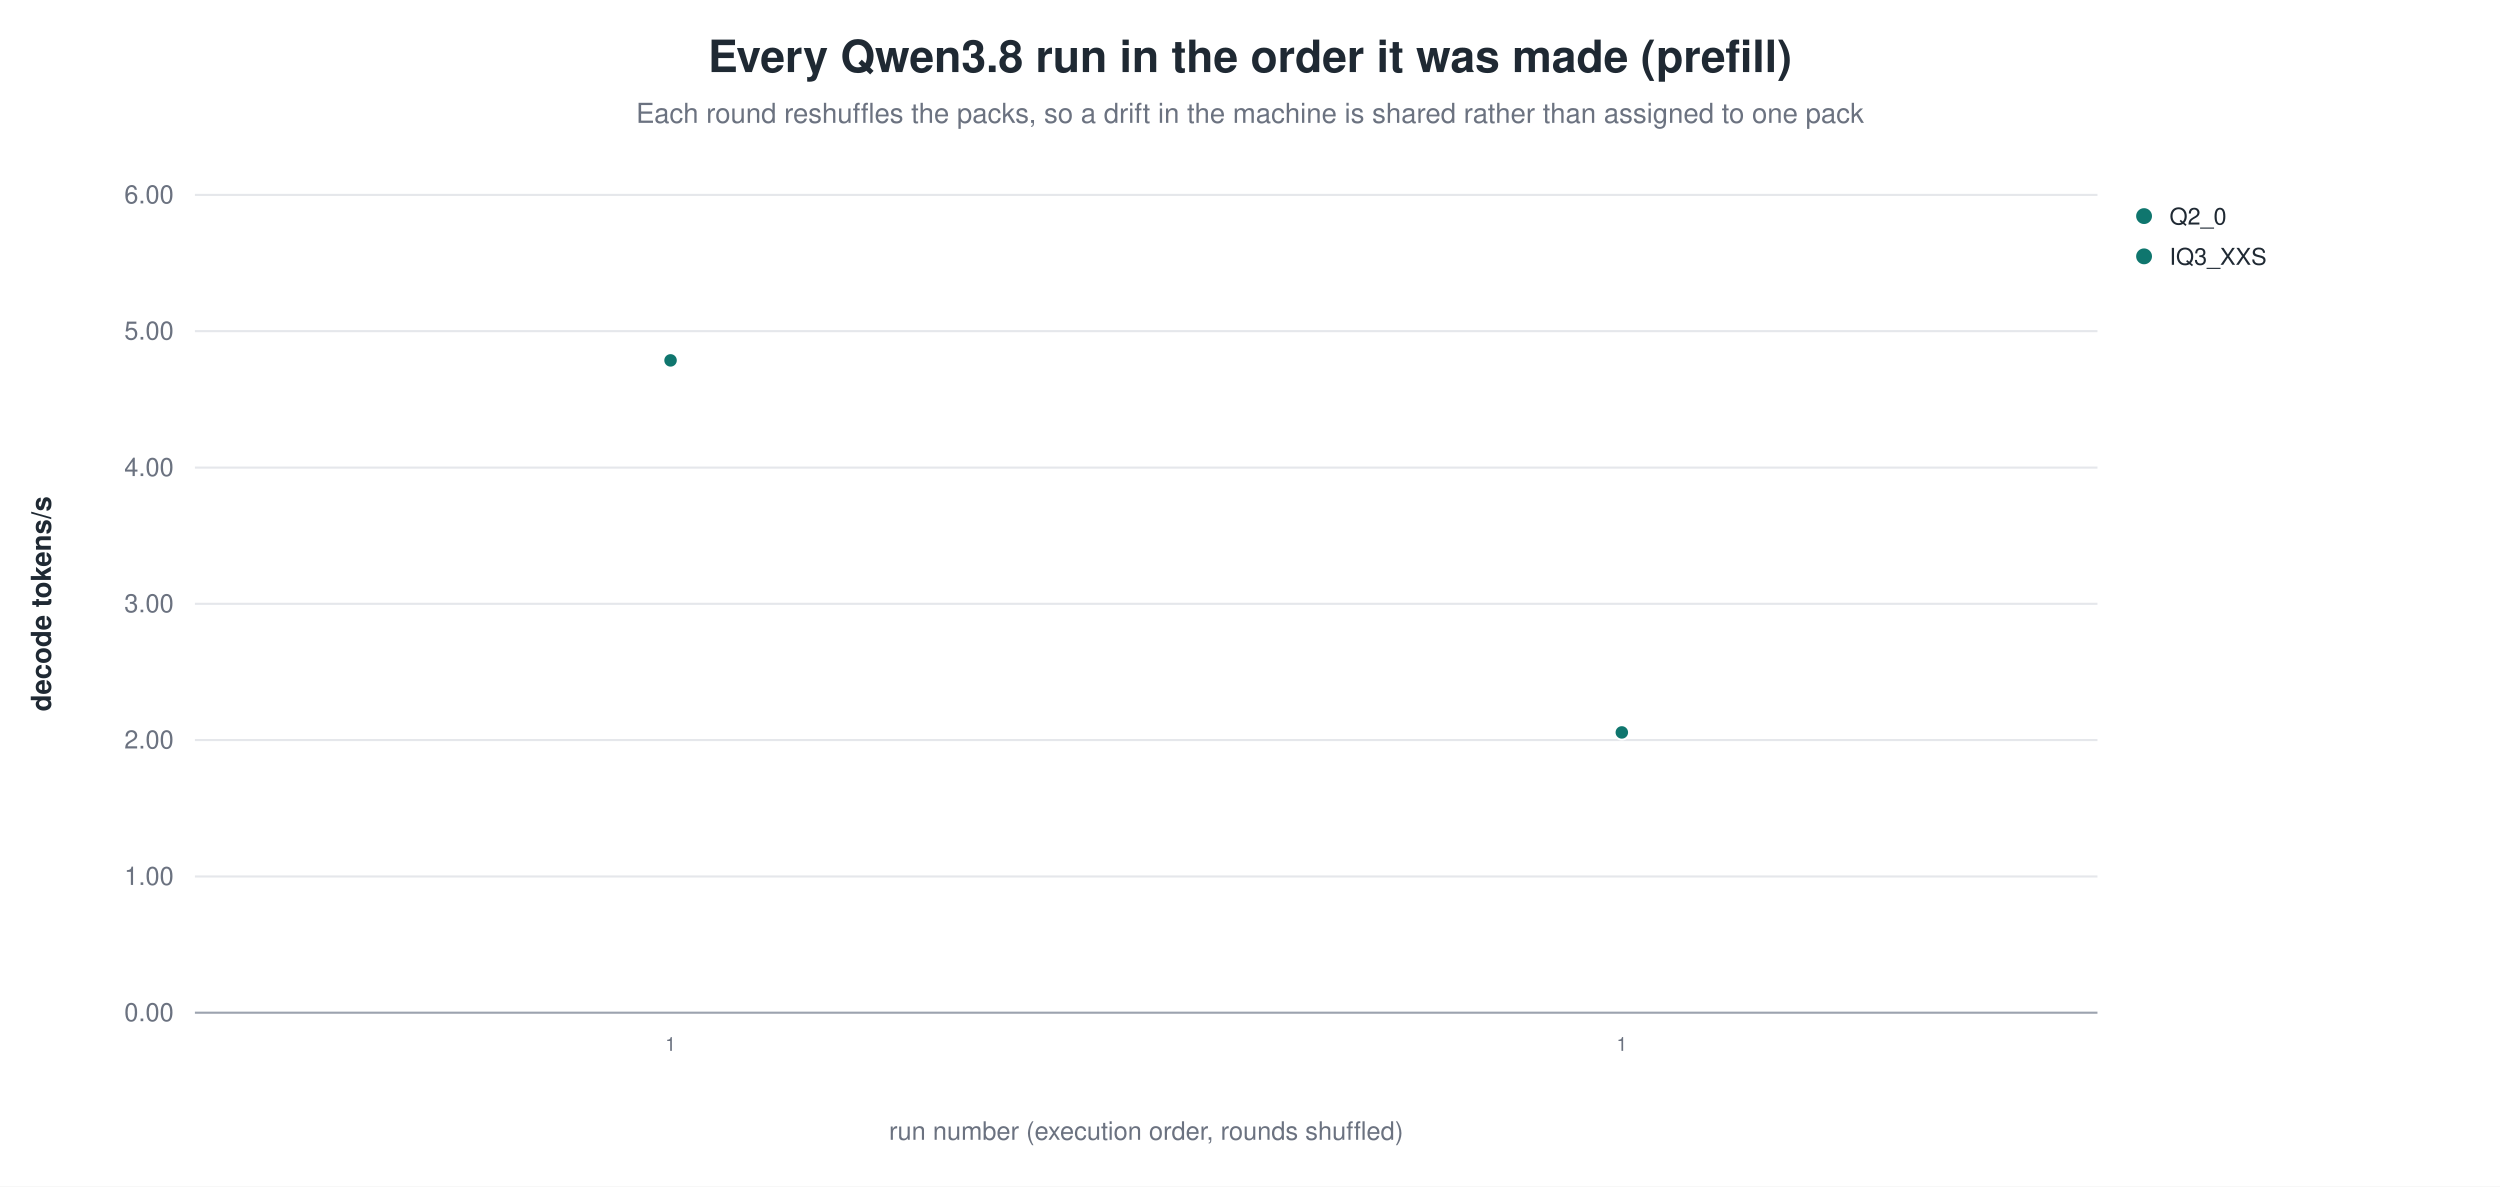
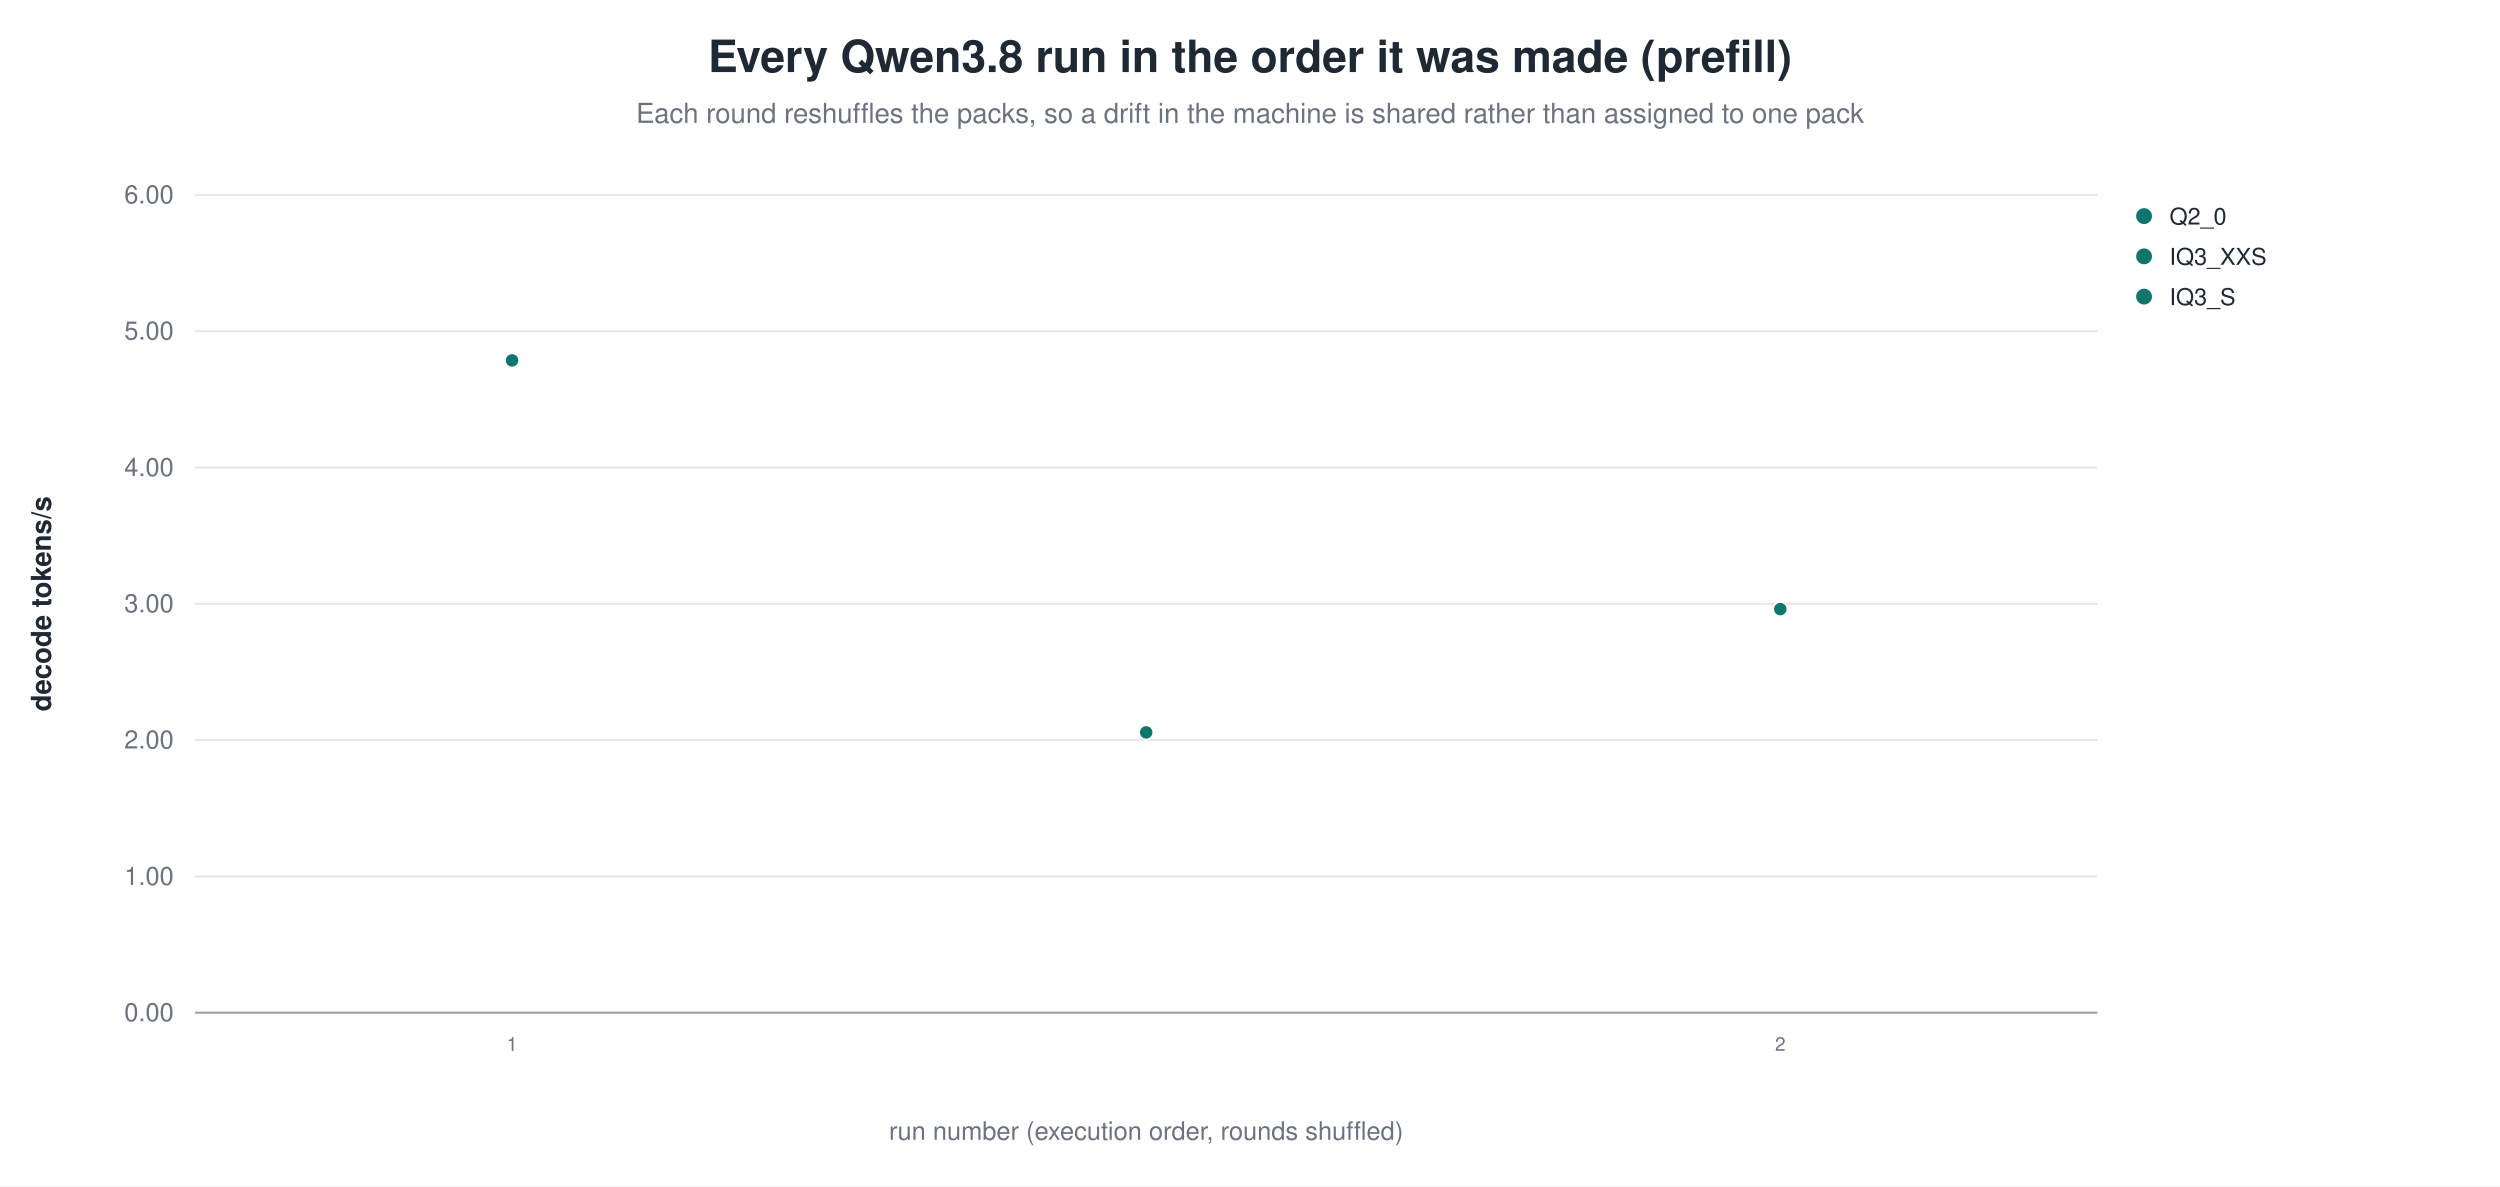
<svg xmlns="http://www.w3.org/2000/svg" width="1180" height="560" viewBox="0 0 1180 560" role="img" aria-label="Every Qwen3.8 run in the order it was made (prefill)">
  <rect width="1180" height="560" fill="white" />
  <text x="590.0" y="34" text-anchor="middle" font-family="Helvetica, Arial, sans-serif" font-size="21" font-weight="600" fill="#1f2933">Every Qwen3.8 run in the order it was made (prefill)</text>
  <text x="590.0" y="58" text-anchor="middle" font-family="Helvetica, Arial, sans-serif" font-size="13" fill="#6b7280">Each round reshuffles the packs, so a drift in the machine is shared rather than assigned to one pack</text>
  <line x1="92.0" y1="478.0" x2="990.0" y2="478.0" stroke="#9ca3af" stroke-width="1.0" />
  <text x="82.0" y="482.0" text-anchor="end" font-family="Helvetica, Arial, sans-serif" font-size="12" fill="#6b7280" font-weight="400">0.00</text>
  <line x1="92.0" y1="413.7" x2="990.0" y2="413.7" stroke="#e5e7eb" stroke-width="1.0" />
  <text x="82.0" y="417.7" text-anchor="end" font-family="Helvetica, Arial, sans-serif" font-size="12" fill="#6b7280" font-weight="400">1.00</text>
  <line x1="92.0" y1="349.3" x2="990.0" y2="349.3" stroke="#e5e7eb" stroke-width="1.0" />
  <text x="82.0" y="353.3" text-anchor="end" font-family="Helvetica, Arial, sans-serif" font-size="12" fill="#6b7280" font-weight="400">2.00</text>
  <line x1="92.0" y1="285.0" x2="990.0" y2="285.0" stroke="#e5e7eb" stroke-width="1.0" />
  <text x="82.0" y="289.0" text-anchor="end" font-family="Helvetica, Arial, sans-serif" font-size="12" fill="#6b7280" font-weight="400">3.00</text>
  <line x1="92.0" y1="220.7" x2="990.0" y2="220.7" stroke="#e5e7eb" stroke-width="1.0" />
  <text x="82.0" y="224.7" text-anchor="end" font-family="Helvetica, Arial, sans-serif" font-size="12" fill="#6b7280" font-weight="400">4.00</text>
  <line x1="92.0" y1="156.3" x2="990.0" y2="156.3" stroke="#e5e7eb" stroke-width="1.0" />
  <text x="82.0" y="160.3" text-anchor="end" font-family="Helvetica, Arial, sans-serif" font-size="12" fill="#6b7280" font-weight="400">5.00</text>
  <line x1="92.0" y1="92.0" x2="990.0" y2="92.0" stroke="#e5e7eb" stroke-width="1.0" />
  <text x="82.0" y="96.0" text-anchor="end" font-family="Helvetica, Arial, sans-serif" font-size="12" fill="#6b7280" font-weight="400">6.00</text>
  <text x="24.0" y="285.0" text-anchor="middle" font-family="Helvetica, Arial, sans-serif" font-size="13" fill="#1f2933" font-weight="600" transform="rotate(-90.0 24.0 285.0)">decode tokens/s</text>
-   <circle cx="316.5" cy="170.1" r="3.4" fill="#0f766e" stroke="white" stroke-width="0.9" opacity="1.00" />
-   <text x="316.5" y="496.0" text-anchor="middle" font-family="Helvetica, Arial, sans-serif" font-size="9" fill="#6b7280" font-weight="400">1</text>
-   <circle cx="765.5" cy="345.7" r="3.4" fill="#0f766e" stroke="white" stroke-width="0.9" opacity="1.00" />
-   <text x="765.5" y="496.0" text-anchor="middle" font-family="Helvetica, Arial, sans-serif" font-size="9" fill="#6b7280" font-weight="400">1</text>
+   <circle cx="241.7" cy="170.1" r="3.4" fill="#0f766e" stroke="white" stroke-width="0.9" opacity="1.00" />
+   <text x="241.7" y="496.0" text-anchor="middle" font-family="Helvetica, Arial, sans-serif" font-size="9" fill="#6b7280" font-weight="400">1</text>
+   <circle cx="541.0" cy="345.7" r="3.4" fill="#0f766e" stroke="white" stroke-width="0.9" opacity="1.00" />
+   <circle cx="840.3" cy="287.5" r="3.4" fill="#0f766e" stroke="white" stroke-width="0.9" opacity="1.00" />
+   <text x="840.3" y="496.0" text-anchor="middle" font-family="Helvetica, Arial, sans-serif" font-size="9" fill="#6b7280" font-weight="400">2</text>
  <circle cx="1012.0" cy="102.0" r="4.2" fill="#0f766e" stroke="white" stroke-width="0.9" opacity="1.00" />
  <text x="1024.0" y="106.0" text-anchor="start" font-family="Helvetica, Arial, sans-serif" font-size="11" fill="#1f2933" font-weight="400">Q2_0</text>
  <circle cx="1012.0" cy="121.0" r="4.2" fill="#0f766e" stroke="white" stroke-width="0.9" opacity="1.00" />
  <text x="1024.0" y="125.0" text-anchor="start" font-family="Helvetica, Arial, sans-serif" font-size="11" fill="#1f2933" font-weight="400">IQ3_XXS</text>
+   <circle cx="1012.0" cy="140.0" r="4.2" fill="#0f766e" stroke="white" stroke-width="0.9" opacity="1.00" />
+   <text x="1024.0" y="144.0" text-anchor="start" font-family="Helvetica, Arial, sans-serif" font-size="11" fill="#1f2933" font-weight="400">IQ3_S</text>
  <text x="541.0" y="538.0" text-anchor="middle" font-family="Helvetica, Arial, sans-serif" font-size="12" fill="#6b7280" font-weight="400">run number (execution order, rounds shuffled)</text>
</svg>
